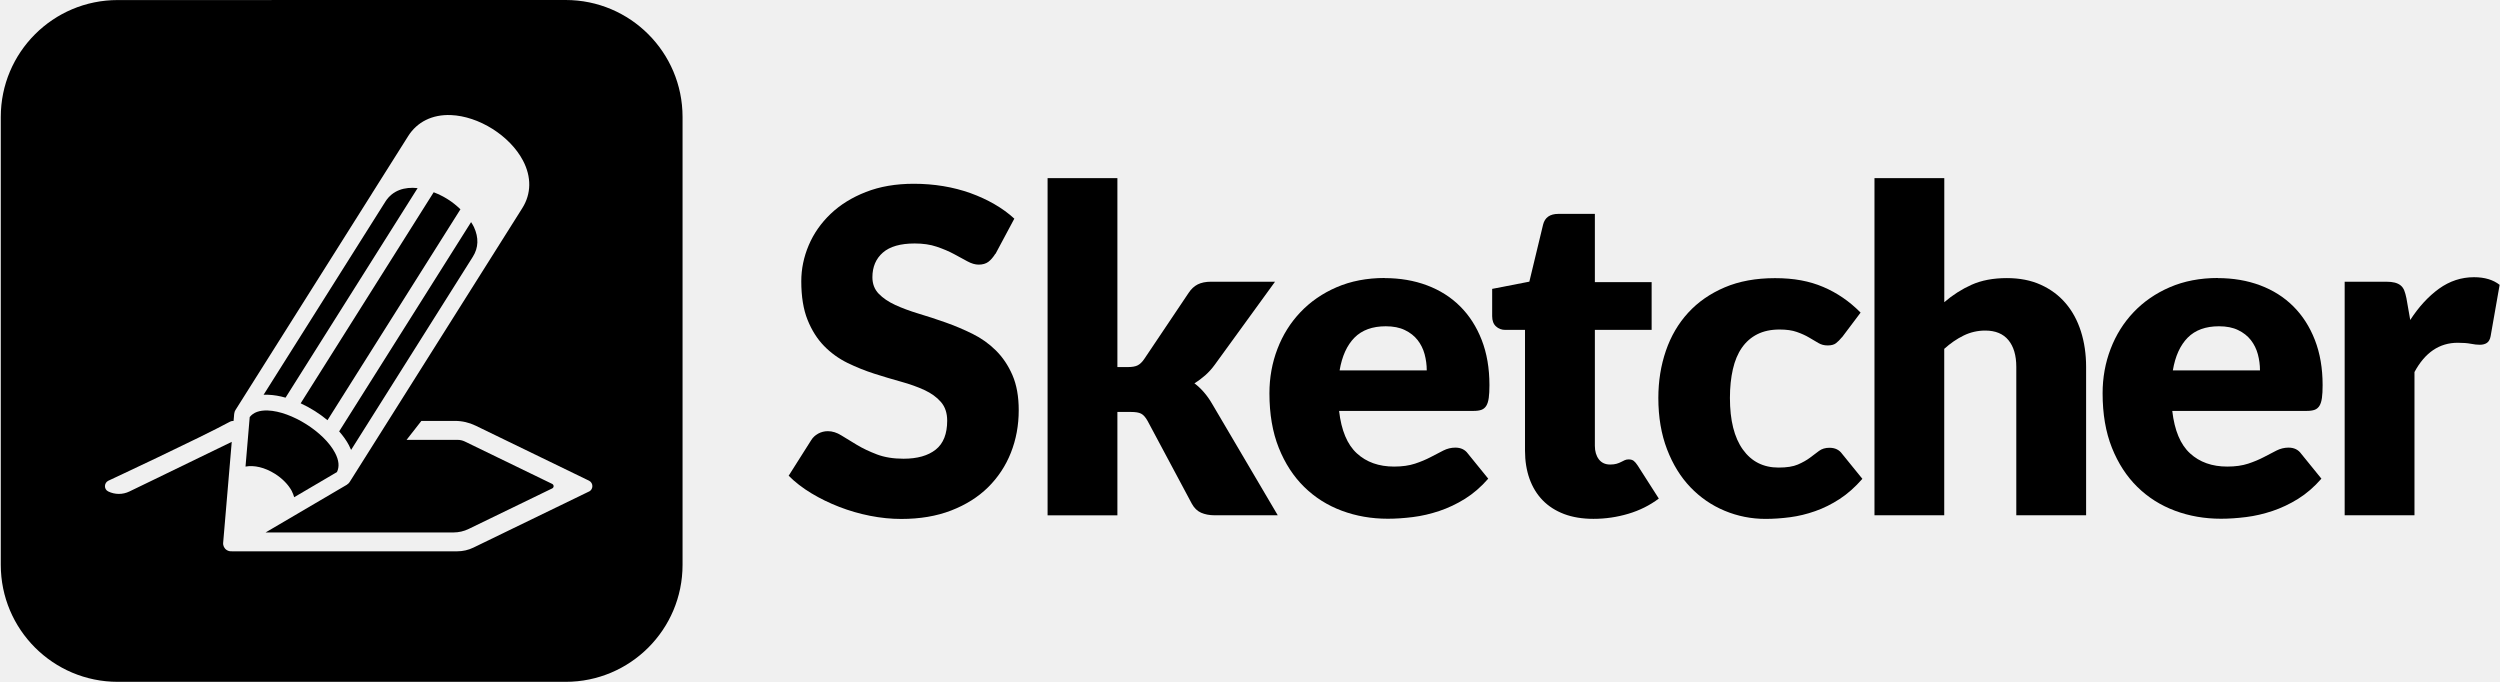
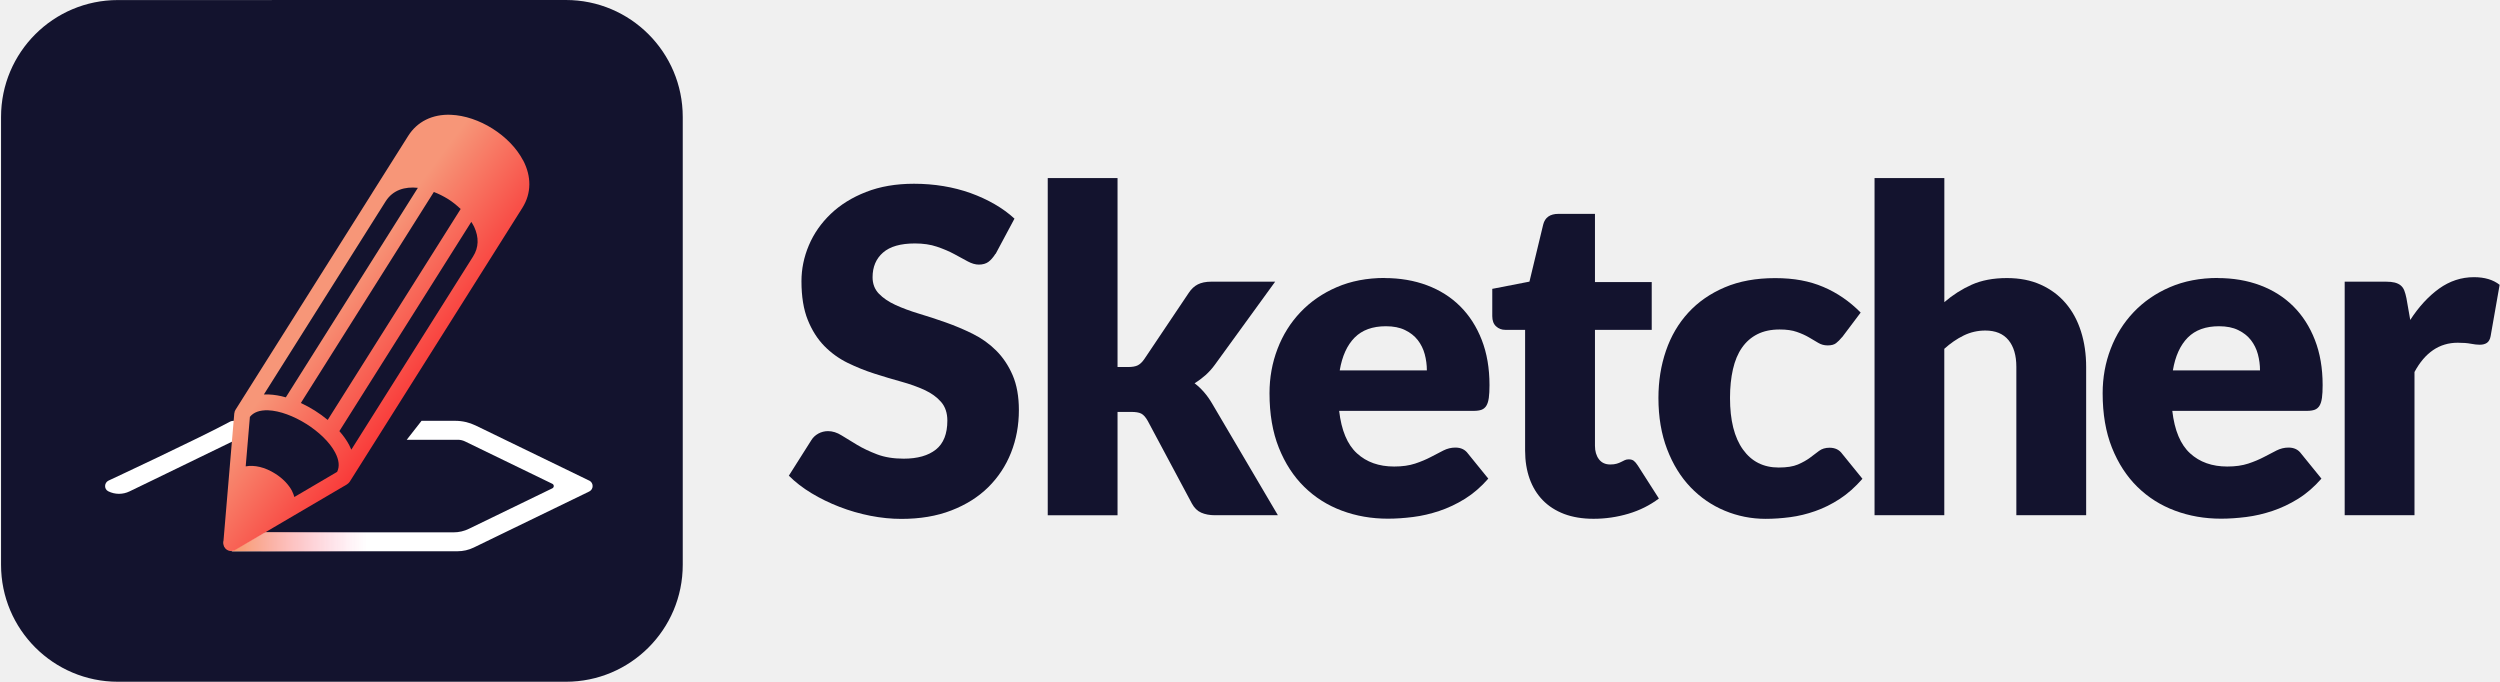
- <svg xmlns="http://www.w3.org/2000/svg" id="Logo_and_Wordmark" data-name="Logo and Wordmark" viewBox="0 0 477.36 130.18">
+ <svg xmlns="http://www.w3.org/2000/svg" id="Logo_and_Wordmark" data-name="Logo and Wordmark" viewBox="0 0 477.41 130.18">
+   <defs>
+     <style>
+       .cls-1 {
+         fill: url(#linear-gradient-2);
+       }
+ 
+       .cls-2 {
+         fill: url(#linear-gradient);
+       }
+ 
+       .cls-3 {
+         fill: #13132e;
+       }
+ 
+       .cls-4 {
+         fill: #fff;
+       }
+     </style>
+     <linearGradient id="linear-gradient" x1="44.27" y1="103.47" x2="70.14" y2="103.47" gradientUnits="userSpaceOnUse">
+       <stop offset="0" stop-color="#f79966" />
+       <stop offset=".19" stop-color="#f89274" stop-opacity=".79" />
+       <stop offset=".59" stop-color="#fc8692" stop-opacity=".37" />
+       <stop offset=".87" stop-color="#fe7ea4" stop-opacity=".1" />
+       <stop offset="1" stop-color="#ff7bac" stop-opacity="0" />
+     </linearGradient>
+     <linearGradient id="linear-gradient-2" x1="80.91" y1="73.81" x2="61.86" y2="59.66" gradientUnits="userSpaceOnUse">
+       <stop offset="0" stop-color="#f93838" />
+       <stop offset="1" stop-color="#f79678" />
+     </linearGradient>
+   </defs>
+   <path class="cls-3" d="M108.06,0h-.01S22.52.01,22.52.01C10.19.01.2,10,.2,22.33v85.53c0,12.33,9.99,22.33,22.33,22.33h85.53c12.33,0,22.32-9.99,22.32-22.33V22.33C130.38,10,120.39,0,108.06,0Z" />
  <g>
-     <path d="M54.53,75.92l25.21-40h0c-2.47-.27-4.77.4-6.15,2.57l-23.26,36.89c.3-.01.61-.02.93,0,1.04.04,2.14.23,3.26.55Z" />
-     <path d="M66.65,85.07h0c.15.28.27.56.39.84l23.25-36.89c1.08-1.72,1.15-3.63.2-5.68-.14-.31-.35-.62-.54-.93l-25.19,39.96c.76.86,1.41,1.77,1.89,2.69Z" />
-     <path d="M62.53,80.24l25.39-40.28c-.72-.68-1.51-1.34-2.39-1.89h0c-.85-.54-1.78-1-2.72-1.36l-25.4,40.3c1.82.84,3.58,1.95,5.13,3.23Z" />
-     <path d="M55.74,93.83h0c.19.37.33.74.43,1.11l8.17-4.8c.5-1.03.38-2.26-.37-3.68-2.09-3.98-8.33-7.91-12.82-8.08-1.6-.06-2.77.36-3.47,1.26l-.8,9.45c1.65-.3,3.64.14,5.62,1.38,1.44.91,2.59,2.1,3.25,3.35Z" />
-     <path d="M108.01,0h-.01S22.47.01,22.47.01C10.14.01.15,10,.15,22.33v85.53c0,12.33,9.99,22.33,22.33,22.33h85.53c12.33,0,22.32-9.99,22.32-22.33V22.33C130.33,10,120.34,0,108.01,0ZM112.45,93.86l-22.05,10.7c-.97.47-2.02.71-3.1.71h-43.01s-.03,0-.04-.01c-.32.03-.65-.04-.94-.22-.48-.3-.75-.84-.7-1.4l1.64-19.27-14.9,7.23h0s-4.65,2.25-4.65,2.25c-1.28.62-2.78.61-4.05-.02-.84-.42-.8-1.63.04-2.04,0,0,17.54-8.19,23.21-11.26.22-.12.53-.17.7-.16l.12-1.38s.02-.03.02-.05c.02-.22.08-.43.21-.63l26.11-41.41h0s0,0,0-.01l6.87-10.89c1.72-2.73,4.61-4.16,8.14-4.03,5.36.21,11.29,3.94,13.79,8.69h0c1.64,3.12,1.6,6.34-.13,9.08l-32.98,52.32c-.13.2-.29.34-.48.46-.01.01-.02.03-.04.04l-15.52,9.11h35.86c1.02,0,2.03-.23,2.94-.68l15.93-7.73c.36-.17.36-.68,0-.86l-16.69-8.1c-.42-.2-.88-.31-1.35-.31h-9.77l2.83-3.62h6.42c1.36,0,2.7.31,3.92.9l21.66,10.51c.87.42.87,1.67,0,2.09Z" />
+     <path class="cls-3" d="M190.1,48.46c-.43.69-.88,1.2-1.35,1.55-.47.34-1.08.52-1.83.52-.66,0-1.37-.21-2.13-.62-.76-.42-1.62-.88-2.58-1.4-.96-.52-2.06-.98-3.29-1.4-1.23-.42-2.64-.62-4.21-.62-2.72,0-4.75.58-6.08,1.74s-2,2.73-2,4.71c0,1.26.4,2.31,1.2,3.14.8.83,1.86,1.55,3.16,2.15,1.3.6,2.79,1.15,4.47,1.66,1.68.5,3.39,1.06,5.14,1.68,1.75.62,3.46,1.34,5.14,2.17,1.68.83,3.17,1.89,4.47,3.18,1.3,1.29,2.36,2.86,3.16,4.71.8,1.85,1.2,4.08,1.2,6.69,0,2.9-.5,5.6-1.5,8.13-1,2.52-2.46,4.72-4.36,6.6-1.91,1.88-4.26,3.35-7.05,4.43-2.79,1.08-5.97,1.61-9.52,1.61-1.95,0-3.93-.2-5.96-.6s-3.98-.97-5.87-1.7c-1.89-.73-3.67-1.6-5.33-2.6-1.66-1-3.11-2.12-4.34-3.35l4.3-6.79c.32-.52.76-.93,1.33-1.25.57-.31,1.19-.47,1.85-.47.86,0,1.73.27,2.6.82.87.54,1.86,1.15,2.97,1.81,1.1.66,2.37,1.26,3.81,1.81,1.43.54,3.12.82,5.07.82,2.64,0,4.69-.58,6.15-1.74s2.19-3,2.19-5.53c0-1.46-.4-2.65-1.2-3.57-.8-.92-1.86-1.68-3.16-2.28-1.3-.6-2.79-1.13-4.45-1.59-1.66-.46-3.37-.97-5.12-1.53-1.75-.56-3.45-1.25-5.12-2.06-1.66-.82-3.15-1.89-4.45-3.22-1.3-1.33-2.36-3-3.16-4.99-.8-1.99-1.2-4.45-1.2-7.37,0-2.35.47-4.64,1.42-6.88.95-2.24,2.34-4.23,4.17-5.98,1.83-1.75,4.08-3.15,6.75-4.19,2.67-1.05,5.72-1.57,9.16-1.57,1.92,0,3.79.15,5.61.45,1.82.3,3.55.75,5.18,1.33,1.63.59,3.16,1.29,4.58,2.11,1.42.82,2.69,1.74,3.81,2.77l-3.61,6.75Z" />
+     <path class="cls-3" d="M213.41,34.01v36.08h1.98c.83,0,1.47-.11,1.91-.34.44-.23.87-.65,1.27-1.25l8.43-12.56c.49-.75,1.07-1.29,1.74-1.63.67-.34,1.53-.52,2.56-.52h12.21l-11.52,15.87c-.54.75-1.14,1.4-1.78,1.98-.65.57-1.34,1.09-2.09,1.55,1.29.98,2.41,2.26,3.35,3.87l12.56,21.33h-12.04c-1,0-1.87-.17-2.6-.49s-1.33-.91-1.78-1.74l-8.43-15.78c-.4-.72-.82-1.18-1.25-1.4-.43-.22-1.07-.32-1.94-.32h-2.58v19.74h-13.33V34.01h13.33Z" />
+     <path class="cls-3" d="M264.4,53.1c2.95,0,5.65.46,8.11,1.38,2.45.92,4.56,2.25,6.32,4,1.76,1.75,3.14,3.89,4.13,6.43.99,2.54,1.48,5.41,1.48,8.62,0,1-.04,1.82-.13,2.45-.09.63-.24,1.13-.47,1.5-.23.37-.54.63-.92.77-.39.14-.88.21-1.48.21h-25.71c.43,3.73,1.56,6.43,3.4,8.11,1.83,1.68,4.2,2.52,7.1,2.52,1.55,0,2.88-.19,4-.56,1.12-.37,2.11-.79,2.99-1.25.87-.46,1.68-.87,2.41-1.25.73-.37,1.5-.56,2.3-.56,1.06,0,1.86.39,2.41,1.16l3.87,4.77c-1.38,1.58-2.86,2.86-4.45,3.85-1.59.99-3.23,1.76-4.9,2.32-1.68.56-3.35.95-5.03,1.16-1.68.21-3.28.32-4.79.32-3.12,0-6.06-.51-8.79-1.53-2.74-1.02-5.13-2.53-7.18-4.54-2.05-2.01-3.67-4.5-4.86-7.48-1.19-2.98-1.78-6.45-1.78-10.41,0-2.98.51-5.81,1.53-8.47,1.02-2.67,2.48-5,4.39-7.01,1.91-2.01,4.21-3.6,6.92-4.77s5.77-1.76,9.18-1.76ZM264.66,62.3c-2.55,0-4.54.72-5.98,2.17-1.43,1.45-2.38,3.53-2.84,6.26h16.64c0-1.06-.14-2.09-.41-3.1-.27-1-.72-1.9-1.33-2.69-.62-.79-1.43-1.43-2.43-1.91-1-.49-2.22-.73-3.66-.73Z" />
+     <path class="cls-3" d="M304.31,99.07c-2.12,0-3.99-.31-5.61-.92-1.62-.62-2.98-1.49-4.08-2.62-1.1-1.13-1.94-2.5-2.52-4.11-.57-1.61-.86-3.4-.86-5.38v-23.05h-3.78c-.69,0-1.28-.22-1.76-.67-.49-.44-.73-1.1-.73-1.96v-5.2l7.1-1.38,2.62-10.88c.34-1.38,1.32-2.06,2.92-2.06h6.97v13.03h10.84v9.12h-10.84v22.14c0,1.03.25,1.89.75,2.56.5.67,1.23,1.01,2.17,1.01.49,0,.9-.05,1.23-.15.33-.1.62-.21.86-.34.24-.13.47-.24.69-.34.21-.1.47-.15.75-.15.4,0,.72.09.97.28.24.19.49.48.75.88l4.04,6.32c-1.72,1.29-3.66,2.26-5.81,2.9-2.15.64-4.37.97-6.67.97Z" />
+     <path class="cls-3" d="M351.78,64.37c-.4.49-.79.87-1.16,1.16-.37.29-.9.43-1.59.43s-1.25-.16-1.78-.47c-.53-.32-1.13-.67-1.78-1.05-.66-.39-1.43-.74-2.32-1.05-.89-.32-1.99-.47-3.31-.47-1.63,0-3.05.3-4.24.9-1.19.6-2.17,1.46-2.95,2.58s-1.35,2.49-1.72,4.11c-.37,1.62-.56,3.45-.56,5.48,0,4.27.82,7.55,2.47,9.85s3.92,3.44,6.82,3.44c1.55,0,2.77-.19,3.68-.58.9-.39,1.67-.82,2.3-1.29.63-.47,1.21-.91,1.74-1.31.53-.4,1.2-.6,2-.6,1.06,0,1.86.39,2.41,1.16l3.87,4.77c-1.38,1.58-2.82,2.86-4.34,3.85-1.52.99-3.07,1.76-4.67,2.32-1.59.56-3.19.95-4.79,1.16-1.61.21-3.17.32-4.69.32-2.72,0-5.33-.52-7.8-1.55-2.48-1.03-4.66-2.53-6.54-4.49-1.88-1.96-3.37-4.38-4.47-7.25-1.1-2.87-1.66-6.13-1.66-9.8,0-3.21.48-6.21,1.44-9.01s2.38-5.22,4.26-7.27c1.88-2.05,4.2-3.66,6.97-4.84,2.77-1.18,5.97-1.76,9.61-1.76s6.56.56,9.2,1.68c2.64,1.12,5.02,2.75,7.14,4.9l-3.53,4.69Z" />
+     <path class="cls-3" d="M357.97,98.38V34.01h13.33v23.69c1.6-1.38,3.35-2.49,5.22-3.33,1.88-.84,4.12-1.27,6.73-1.27,2.44,0,4.59.42,6.47,1.27,1.88.85,3.46,2.02,4.75,3.53s2.26,3.3,2.92,5.38c.66,2.08.99,4.34.99,6.77v28.34h-13.33v-28.34c0-2.18-.5-3.88-1.5-5.1-1-1.22-2.48-1.83-4.43-1.83-1.46,0-2.84.32-4.13.95-1.29.63-2.52,1.48-3.7,2.54v31.78h-13.33Z" />
+     <path class="cls-3" d="M423.5,53.1c2.95,0,5.65.46,8.11,1.38,2.45.92,4.56,2.25,6.32,4,1.76,1.75,3.14,3.89,4.13,6.43.99,2.54,1.48,5.41,1.48,8.62,0,1-.04,1.82-.13,2.45-.09.63-.24,1.13-.47,1.5-.23.37-.54.63-.92.77-.39.14-.88.21-1.48.21h-25.71c.43,3.73,1.56,6.43,3.4,8.11,1.83,1.68,4.2,2.52,7.1,2.52,1.55,0,2.88-.19,4-.56,1.12-.37,2.11-.79,2.99-1.25.87-.46,1.68-.87,2.41-1.25.73-.37,1.5-.56,2.3-.56,1.06,0,1.86.39,2.41,1.16l3.87,4.77c-1.38,1.58-2.86,2.86-4.45,3.85-1.59.99-3.23,1.76-4.9,2.32-1.68.56-3.35.95-5.03,1.16-1.68.21-3.28.32-4.79.32-3.12,0-6.06-.51-8.79-1.53-2.74-1.02-5.13-2.53-7.18-4.54-2.05-2.01-3.67-4.5-4.86-7.48-1.19-2.98-1.78-6.45-1.78-10.41,0-2.98.51-5.81,1.53-8.47,1.02-2.67,2.48-5,4.39-7.01,1.91-2.01,4.21-3.6,6.92-4.77s5.77-1.76,9.18-1.76ZM423.76,62.3c-2.55,0-4.54.72-5.98,2.17-1.43,1.45-2.38,3.53-2.84,6.26h16.64c0-1.06-.14-2.09-.41-3.1-.27-1-.72-1.9-1.33-2.69-.62-.79-1.43-1.43-2.43-1.91-1-.49-2.22-.73-3.66-.73Z" />
+     <path class="cls-3" d="M447.75,98.38v-44.59h7.91c.66,0,1.21.06,1.66.17.44.12.82.29,1.12.54.3.24.53.57.69.97.16.4.29.89.41,1.46l.73,4.17c1.63-2.52,3.47-4.51,5.5-5.98,2.04-1.46,4.26-2.19,6.67-2.19,2.04,0,3.67.49,4.9,1.46l-1.72,9.8c-.11.6-.34,1.02-.69,1.27-.34.24-.8.37-1.38.37-.49,0-1.06-.06-1.72-.19-.66-.13-1.49-.19-2.49-.19-3.5,0-6.25,1.86-8.26,5.59v27.35h-13.33Z" />
  </g>
  <g>
-     <path d="M190.05,48.46c-.43.69-.88,1.2-1.35,1.55-.47.34-1.08.52-1.83.52-.66,0-1.37-.21-2.13-.62-.76-.42-1.62-.88-2.58-1.4-.96-.52-2.06-.98-3.29-1.4-1.23-.42-2.64-.62-4.21-.62-2.72,0-4.75.58-6.08,1.74s-2,2.73-2,4.71c0,1.26.4,2.31,1.2,3.14.8.83,1.86,1.55,3.16,2.15,1.3.6,2.79,1.15,4.47,1.66,1.68.5,3.39,1.06,5.14,1.68,1.75.62,3.46,1.34,5.14,2.17,1.68.83,3.17,1.89,4.47,3.18,1.3,1.29,2.36,2.86,3.16,4.71.8,1.85,1.2,4.08,1.2,6.69,0,2.9-.5,5.6-1.5,8.13-1,2.52-2.46,4.72-4.36,6.6-1.91,1.88-4.26,3.35-7.05,4.43-2.79,1.08-5.97,1.61-9.52,1.61-1.95,0-3.93-.2-5.96-.6s-3.98-.97-5.87-1.7c-1.89-.73-3.67-1.6-5.33-2.6-1.66-1-3.11-2.12-4.34-3.35l4.3-6.79c.32-.52.76-.93,1.33-1.25.57-.31,1.19-.47,1.85-.47.86,0,1.73.27,2.6.82.87.54,1.86,1.15,2.97,1.81,1.1.66,2.37,1.26,3.81,1.81,1.43.54,3.12.82,5.07.82,2.64,0,4.69-.58,6.15-1.74s2.19-3,2.19-5.53c0-1.46-.4-2.65-1.2-3.57-.8-.92-1.86-1.68-3.16-2.28-1.3-.6-2.79-1.13-4.45-1.59-1.66-.46-3.37-.97-5.12-1.53-1.75-.56-3.45-1.25-5.12-2.06-1.66-.82-3.15-1.89-4.45-3.22-1.3-1.33-2.36-3-3.16-4.99-.8-1.99-1.2-4.45-1.2-7.37,0-2.35.47-4.64,1.42-6.88.95-2.24,2.34-4.23,4.17-5.98,1.83-1.75,4.08-3.15,6.75-4.19,2.67-1.05,5.72-1.57,9.16-1.57,1.92,0,3.79.15,5.61.45,1.82.3,3.55.75,5.18,1.33,1.63.59,3.16,1.29,4.58,2.11,1.42.82,2.69,1.74,3.81,2.77l-3.61,6.75Z" />
-     <path d="M213.36,34.01v36.08h1.98c.83,0,1.47-.11,1.91-.34.44-.23.87-.65,1.27-1.25l8.43-12.56c.49-.75,1.07-1.29,1.74-1.63.67-.34,1.53-.52,2.56-.52h12.21l-11.52,15.87c-.54.75-1.14,1.4-1.78,1.98-.65.57-1.34,1.09-2.09,1.55,1.29.98,2.41,2.26,3.35,3.87l12.56,21.33h-12.04c-1,0-1.87-.17-2.6-.49s-1.33-.91-1.78-1.74l-8.43-15.78c-.4-.72-.82-1.18-1.25-1.4-.43-.22-1.07-.32-1.94-.32h-2.58v19.74h-13.33V34.01h13.33Z" />
-     <path d="M264.36,53.1c2.95,0,5.65.46,8.11,1.38,2.45.92,4.56,2.25,6.32,4,1.76,1.75,3.14,3.89,4.13,6.43.99,2.54,1.48,5.41,1.48,8.62,0,1-.04,1.82-.13,2.45-.09.63-.24,1.13-.47,1.5-.23.37-.54.63-.92.77-.39.14-.88.21-1.48.21h-25.71c.43,3.73,1.56,6.43,3.4,8.11,1.83,1.68,4.2,2.52,7.1,2.52,1.55,0,2.88-.19,4-.56,1.12-.37,2.11-.79,2.99-1.25.87-.46,1.68-.87,2.41-1.25.73-.37,1.5-.56,2.3-.56,1.06,0,1.86.39,2.41,1.16l3.87,4.77c-1.38,1.58-2.86,2.86-4.45,3.85-1.59.99-3.23,1.76-4.9,2.32-1.68.56-3.35.95-5.03,1.16-1.68.21-3.28.32-4.79.32-3.12,0-6.06-.51-8.79-1.53-2.74-1.02-5.13-2.53-7.18-4.54-2.05-2.01-3.67-4.5-4.86-7.48-1.19-2.98-1.78-6.45-1.78-10.41,0-2.98.51-5.81,1.53-8.47,1.02-2.67,2.48-5,4.39-7.01,1.91-2.01,4.21-3.6,6.92-4.77s5.77-1.76,9.18-1.76ZM264.61,62.3c-2.55,0-4.54.72-5.98,2.17-1.43,1.45-2.38,3.53-2.84,6.26h16.64c0-1.06-.14-2.09-.41-3.1-.27-1-.72-1.9-1.33-2.69-.62-.79-1.43-1.43-2.43-1.91-1-.49-2.22-.73-3.66-.73Z" />
-     <path d="M304.26,99.07c-2.12,0-3.99-.31-5.61-.92-1.62-.62-2.98-1.49-4.08-2.62-1.1-1.13-1.94-2.5-2.52-4.11-.57-1.61-.86-3.4-.86-5.38v-23.05h-3.78c-.69,0-1.28-.22-1.76-.67-.49-.44-.73-1.1-.73-1.96v-5.2l7.1-1.38,2.62-10.88c.34-1.38,1.32-2.06,2.92-2.06h6.97v13.03h10.84v9.12h-10.84v22.14c0,1.03.25,1.89.75,2.56.5.67,1.23,1.01,2.17,1.01.49,0,.9-.05,1.23-.15.33-.1.62-.21.86-.34.24-.13.47-.24.69-.34.21-.1.47-.15.75-.15.4,0,.72.09.97.28.24.19.49.48.75.88l4.04,6.32c-1.72,1.29-3.66,2.26-5.81,2.9-2.15.64-4.37.97-6.67.97Z" />
-     <path d="M351.73,64.37c-.4.49-.79.87-1.16,1.16-.37.29-.9.43-1.59.43s-1.25-.16-1.78-.47c-.53-.32-1.13-.67-1.78-1.05-.66-.39-1.43-.74-2.32-1.05-.89-.32-1.99-.47-3.31-.47-1.63,0-3.05.3-4.24.9-1.19.6-2.17,1.46-2.95,2.58s-1.35,2.49-1.72,4.11c-.37,1.62-.56,3.45-.56,5.48,0,4.27.82,7.55,2.47,9.85s3.92,3.44,6.82,3.44c1.55,0,2.77-.19,3.68-.58.9-.39,1.67-.82,2.3-1.29.63-.47,1.21-.91,1.74-1.31.53-.4,1.2-.6,2-.6,1.06,0,1.86.39,2.41,1.16l3.87,4.77c-1.38,1.58-2.82,2.86-4.34,3.85-1.52.99-3.07,1.76-4.67,2.32-1.59.56-3.19.95-4.79,1.16-1.61.21-3.17.32-4.69.32-2.72,0-5.33-.52-7.8-1.55-2.48-1.03-4.66-2.53-6.54-4.49-1.88-1.96-3.37-4.38-4.47-7.25-1.1-2.87-1.66-6.13-1.66-9.8,0-3.21.48-6.21,1.44-9.01s2.38-5.22,4.26-7.27c1.88-2.05,4.2-3.66,6.97-4.84,2.77-1.18,5.97-1.76,9.61-1.76s6.56.56,9.2,1.68c2.64,1.12,5.02,2.75,7.14,4.9l-3.53,4.69Z" />
-     <path d="M357.92,98.38V34.01h13.33v23.69c1.6-1.38,3.35-2.49,5.22-3.33,1.88-.84,4.12-1.27,6.73-1.27,2.44,0,4.59.42,6.47,1.27,1.88.85,3.46,2.02,4.75,3.53s2.26,3.3,2.92,5.38c.66,2.08.99,4.34.99,6.77v28.34h-13.33v-28.34c0-2.18-.5-3.88-1.5-5.1-1-1.22-2.48-1.83-4.43-1.83-1.46,0-2.84.32-4.13.95-1.29.63-2.52,1.48-3.7,2.54v31.78h-13.33Z" />
-     <path d="M423.45,53.1c2.95,0,5.65.46,8.11,1.38,2.45.92,4.56,2.25,6.32,4,1.76,1.75,3.14,3.89,4.13,6.43.99,2.54,1.48,5.41,1.48,8.62,0,1-.04,1.82-.13,2.45-.09.63-.24,1.13-.47,1.5-.23.37-.54.63-.92.77-.39.14-.88.21-1.48.21h-25.71c.43,3.73,1.56,6.43,3.4,8.11,1.83,1.68,4.2,2.52,7.1,2.52,1.55,0,2.88-.19,4-.56,1.12-.37,2.11-.79,2.99-1.25.87-.46,1.68-.87,2.41-1.25.73-.37,1.5-.56,2.3-.56,1.06,0,1.86.39,2.41,1.16l3.87,4.77c-1.38,1.58-2.86,2.86-4.45,3.85-1.59.99-3.23,1.76-4.9,2.32-1.68.56-3.35.95-5.03,1.16-1.68.21-3.28.32-4.79.32-3.12,0-6.06-.51-8.79-1.53-2.74-1.02-5.13-2.53-7.18-4.54-2.05-2.01-3.67-4.5-4.86-7.48-1.19-2.98-1.78-6.45-1.78-10.41,0-2.98.51-5.81,1.53-8.47,1.02-2.67,2.48-5,4.39-7.01,1.91-2.01,4.21-3.6,6.92-4.77s5.77-1.76,9.18-1.76ZM423.71,62.3c-2.55,0-4.54.72-5.98,2.17-1.43,1.45-2.38,3.53-2.84,6.26h16.64c0-1.06-.14-2.09-.41-3.1-.27-1-.72-1.9-1.33-2.69-.62-.79-1.43-1.43-2.43-1.91-1-.49-2.22-.73-3.66-.73Z" />
-     <path d="M447.7,98.38v-44.59h7.91c.66,0,1.21.06,1.66.17.44.12.82.29,1.12.54.3.24.53.57.69.97.16.4.29.89.41,1.46l.73,4.17c1.63-2.52,3.47-4.51,5.5-5.98,2.04-1.46,4.26-2.19,6.67-2.19,2.04,0,3.67.49,4.9,1.46l-1.72,9.8c-.11.6-.34,1.02-.69,1.27-.34.24-.8.37-1.38.37-.49,0-1.06-.06-1.72-.19-.66-.13-1.49-.19-2.49-.19-3.5,0-6.25,1.86-8.26,5.59v27.35h-13.33Z" />
+     <path class="cls-4" d="M112.5,91.77l-21.66-10.51c-1.22-.59-2.56-.9-3.92-.9h-6.42l-2.83,3.62h9.77c.47,0,.93.11,1.35.31l16.69,8.1c.36.17.36.68,0,.86l-15.93,7.73c-.92.45-1.92.68-2.94.68h-41.43s-.09-.01-.13-.03l1.3.56c-.99-.48-2.15-.38-3.04.26-.86.62-.74,1.92.21,2.38l.71.41s.09.03.13.03h43.01c1.07,0,2.13-.24,3.1-.71l22.05-10.7c.87-.42.87-1.67,0-2.09Z" />
+     <path class="cls-4" d="M45.21,83.98h.55l.13-3.62h-1.25c-.17,0-.49.04-.71.16-5.67,3.07-23.21,11.26-23.21,11.26-.84.41-.88,1.63-.04,2.04,1.28.64,2.77.64,4.05.02l4.65-2.25h0s15.61-7.58,15.61-7.58c.06-.03.14-.05.21-.05Z" />
  </g>
+   <polygon class="cls-2" points="50.63 101.62 70.12 101.64 70.14 105.31 44.27 105.27 50.63 101.62" />
+   <path class="cls-1" d="M99.88,30.61c-2.5-4.75-8.43-8.48-13.79-8.69-3.52-.14-6.42,1.3-8.14,4.03l-6.87,10.89h0s0,.01,0,.01l-26.11,41.41c-.13.2-.19.41-.21.63,0,.02-.01.03-.02.05l-2.09,24.66c-.05.56.22,1.1.7,1.4.34.22.75.28,1.14.19.15-.03.3-.09.43-.17l21.34-12.52s.02-.03.04-.04c.18-.12.35-.26.48-.46l32.98-52.32c1.72-2.74,1.77-5.96.13-9.08h0ZM79.79,35.88l-25.21,40c-1.11-.32-2.21-.51-3.26-.55-.32-.01-.63,0-.93,0l23.26-36.89c1.38-2.17,3.68-2.84,6.15-2.57h0ZM85.58,38.02c.88.56,1.67,1.21,2.39,1.89l-25.39,40.28c-1.54-1.28-3.3-2.39-5.13-3.23l25.4-40.3c.94.36,1.86.82,2.72,1.36h0ZM55.79,93.79c-.65-1.25-1.81-2.45-3.25-3.35-1.98-1.25-3.97-1.68-5.62-1.38l.8-9.45c.71-.89,1.88-1.31,3.47-1.26,4.49.17,10.73,4.1,12.82,8.08.74,1.42.87,2.65.37,3.68l-8.17,4.8c-.1-.37-.24-.74-.43-1.11h0ZM66.7,85.02c-.48-.92-1.13-1.83-1.89-2.69l25.19-39.96c.19.31.4.62.54.93.95,2.05.89,3.96-.2,5.68l-23.25,36.89c-.12-.28-.24-.56-.39-.84h0ZM91.14,38.83" />
</svg>
